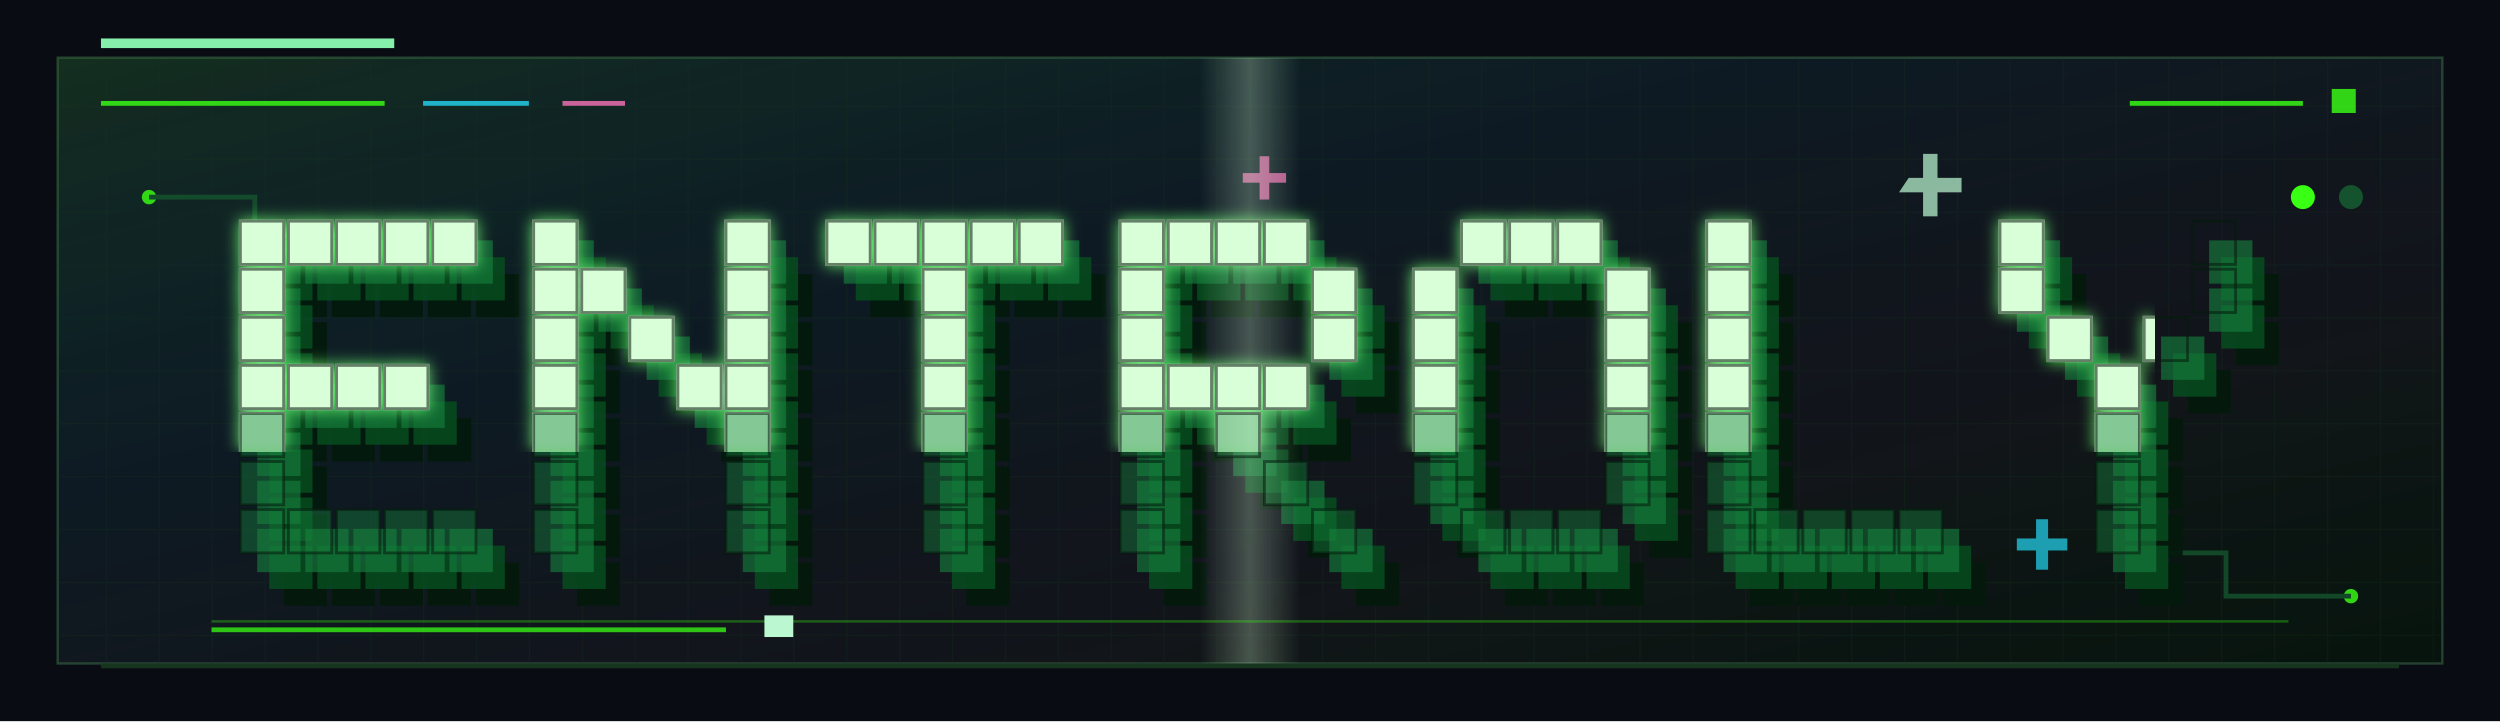
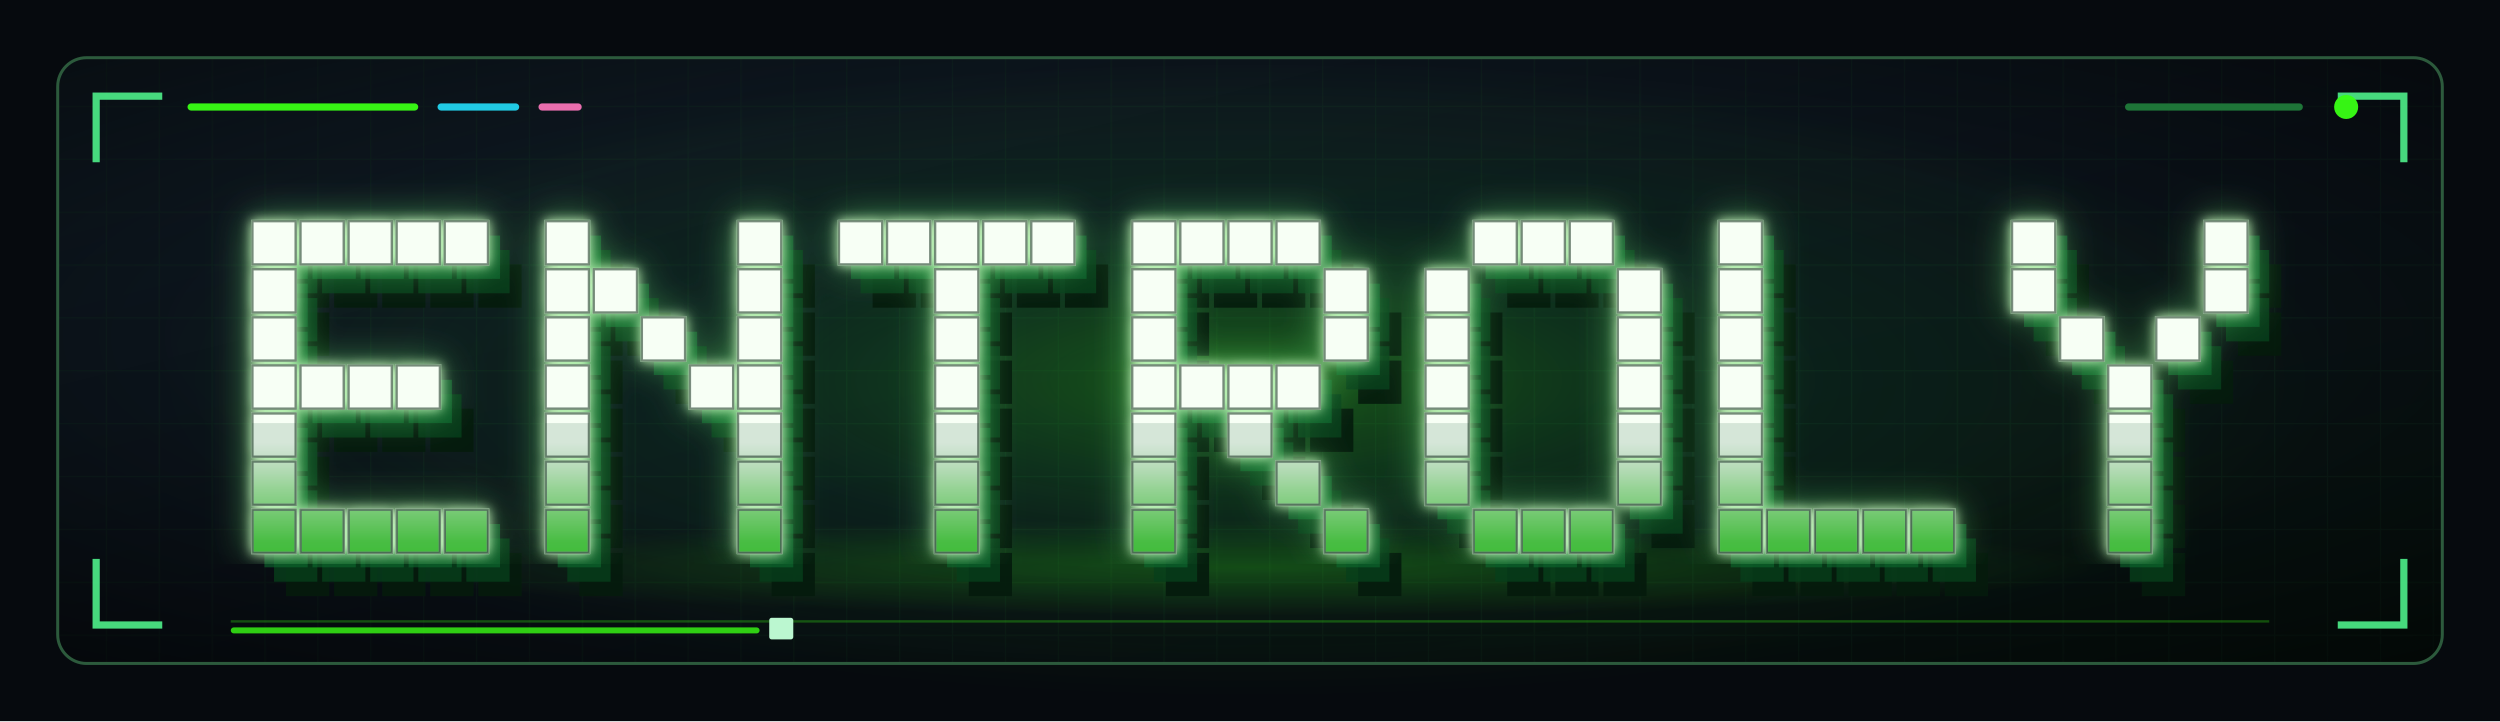
<svg xmlns="http://www.w3.org/2000/svg" width="1040" height="300" viewBox="0 0 1040 300" role="img" aria-labelledby="title desc">
  <defs>
    <path id="E" d="M0 0h18v18h-18z M20 0h18v18h-18z M40 0h18v18h-18z M60 0h18v18h-18z M80 0h18v18h-18z M0 20h18v18h-18z M0 40h18v18h-18z M0 60h18v18h-18z M20 60h18v18h-18z M40 60h18v18h-18z M60 60h18v18h-18z M0 80h18v18h-18z M0 100h18v18h-18z M0 120h18v18h-18z M20 120h18v18h-18z M40 120h18v18h-18z M60 120h18v18h-18z M80 120h18v18h-18z" />
    <path id="N" d="M0 0h18v18h-18z M80 0h18v18h-18z M0 20h18v18h-18z M20 20h18v18h-18z M80 20h18v18h-18z M0 40h18v18h-18z M40 40h18v18h-18z M80 40h18v18h-18z M0 60h18v18h-18z M60 60h18v18h-18z M80 60h18v18h-18z M0 80h18v18h-18z M80 80h18v18h-18z M0 100h18v18h-18z M80 100h18v18h-18z M0 120h18v18h-18z M80 120h18v18h-18z" />
    <path id="T" d="M0 0h18v18h-18z M20 0h18v18h-18z M40 0h18v18h-18z M60 0h18v18h-18z M80 0h18v18h-18z M40 20h18v18h-18z M40 40h18v18h-18z M40 60h18v18h-18z M40 80h18v18h-18z M40 100h18v18h-18z M40 120h18v18h-18z" />
    <path id="R" d="M0 0h18v18h-18z M20 0h18v18h-18z M40 0h18v18h-18z M60 0h18v18h-18z M0 20h18v18h-18z M80 20h18v18h-18z M0 40h18v18h-18z M80 40h18v18h-18z M0 60h18v18h-18z M20 60h18v18h-18z M40 60h18v18h-18z M60 60h18v18h-18z M0 80h18v18h-18z M40 80h18v18h-18z M0 100h18v18h-18z M60 100h18v18h-18z M0 120h18v18h-18z M80 120h18v18h-18z" />
    <path id="O" d="M20 0h18v18h-18z M40 0h18v18h-18z M60 0h18v18h-18z M0 20h18v18h-18z M80 20h18v18h-18z M0 40h18v18h-18z M80 40h18v18h-18z M0 60h18v18h-18z M80 60h18v18h-18z M0 80h18v18h-18z M80 80h18v18h-18z M0 100h18v18h-18z M80 100h18v18h-18z M20 120h18v18h-18z M40 120h18v18h-18z M60 120h18v18h-18z" />
    <path id="L" d="M0 0h18v18h-18z M0 20h18v18h-18z M0 40h18v18h-18z M0 60h18v18h-18z M0 80h18v18h-18z M0 100h18v18h-18z M0 120h18v18h-18z M20 120h18v18h-18z M40 120h18v18h-18z M60 120h18v18h-18z M80 120h18v18h-18z" />
    <path id="Y" d="M0 0h18v18h-18z M80 0h18v18h-18z M0 20h18v18h-18z M80 20h18v18h-18z M20 40h18v18h-18z M60 40h18v18h-18z M40 60h18v18h-18z M40 80h18v18h-18z M40 100h18v18h-18z M40 120h18v18h-18z" />
-     <g id="word" transform="translate(100 92)">
+     <g id="word" transform="translate(105 92)">
      <use href="#E" x="0" />
      <use href="#N" x="122" />
      <use href="#T" x="244" />
      <use href="#R" x="366" />
      <use href="#O" x="488" />
      <use href="#L" x="610" />
      <use href="#Y" x="732" />
    </g>
-     <linearGradient id="mainGreen" x1="0" y1="92" x2="0" y2="238" gradientUnits="userSpaceOnUse">
-       <stop offset="0" stop-color="#d9ffd8" />
-       <stop offset="0.11" stop-color="#8cff7d" />
-       <stop offset="0.52" stop-color="#39ff14" />
-       <stop offset="1" stop-color="#16a34a" />
+     <linearGradient id="mainGreen" x1="0" y1="92" x2="0" y2="230" gradientUnits="userSpaceOnUse">
+       <stop offset="0" stop-color="#eaffe6" />
+       <stop offset="0.14" stop-color="#9bff86" />
+       <stop offset="0.50" stop-color="#3dff1a" />
+       <stop offset="0.82" stop-color="#1fbf3f" />
+       <stop offset="1" stop-color="#0e7a34" />
+     </linearGradient>
+     <linearGradient id="sheen" x1="0" y1="92" x2="0" y2="230" gradientUnits="userSpaceOnUse">
+       <stop offset="0" stop-color="#ffffff" stop-opacity="0.62" />
+       <stop offset="0.30" stop-color="#ffffff" stop-opacity="0" />
    </linearGradient>
    <linearGradient id="panel" x1="0" y1="0" x2="1" y2="1">
-       <stop offset="0" stop-color="#0f1720" />
-       <stop offset="0.58" stop-color="#0b1117" />
-       <stop offset="1" stop-color="#07130d" />
+       <stop offset="0" stop-color="#0f1a23" />
+       <stop offset="0.55" stop-color="#0a1118" />
+       <stop offset="1" stop-color="#06120d" />
    </linearGradient>
-     <linearGradient id="warmPanelLight" x1="0" y1="0" x2="1" y2="1">
-       <stop offset="0" stop-color="#39ff14" stop-opacity="0.12" />
-       <stop offset="0.35" stop-color="#22d3ee" stop-opacity="0.05" />
-       <stop offset="0.72" stop-color="#f472b6" stop-opacity="0.04" />
+     <radialGradient id="wordGlow" cx="50%" cy="50%" r="50%">
+       <stop offset="0" stop-color="#39ff14" stop-opacity="0.30" />
+       <stop offset="0.55" stop-color="#19b83f" stop-opacity="0.08" />
      <stop offset="1" stop-color="#39ff14" stop-opacity="0" />
+     </radialGradient>
+     <radialGradient id="floorGlow" cx="50%" cy="50%" r="50%">
+       <stop offset="0" stop-color="#39ff14" stop-opacity="0.34" />
+       <stop offset="1" stop-color="#39ff14" stop-opacity="0" />
+     </radialGradient>
+     <radialGradient id="vignette" cx="50%" cy="46%" r="72%">
+       <stop offset="0.52" stop-color="#000000" stop-opacity="0" />
+       <stop offset="1" stop-color="#000000" stop-opacity="0.55" />
+     </radialGradient>
+     <linearGradient id="sweep" x1="0" y1="0" x2="1" y2="0">
+       <stop offset="0.40" stop-color="#ffffff" stop-opacity="0" />
+       <stop offset="0.50" stop-color="#ffffff" stop-opacity="0.85" />
+       <stop offset="0.60" stop-color="#ffffff" stop-opacity="0" />
    </linearGradient>
    <pattern id="grid" width="22" height="22" patternUnits="userSpaceOnUse">
-       <path d="M22 0H0V22" fill="none" stroke="#12311d" stroke-width="1" opacity="0.28" />
+       <path d="M22 0H0V22" fill="none" stroke="#0f3120" stroke-width="1" opacity="0.5" />
    </pattern>
-     <filter id="neon" x="-8%" y="-24%" width="116%" height="160%">
-       <feGaussianBlur stdDeviation="3.2" result="blur" />
-       <feColorMatrix in="blur" type="matrix" values="0 0 0 0 0.16 0 0 0 0 1 0 0 0 0 0.18 0 0 0 .85 0" result="greenGlow" />
+     <filter id="neon" x="-25%" y="-70%" width="150%" height="240%">
+       <feGaussianBlur in="SourceAlpha" stdDeviation="8" result="b1" />
+       <feColorMatrix in="b1" type="matrix" values="0 0 0 0 0.18  0 0 0 0 1  0 0 0 0 0.22  0 0 0 0.55 0" result="halo" />
+       <feGaussianBlur in="SourceAlpha" stdDeviation="2.4" result="b2" />
+       <feColorMatrix in="b2" type="matrix" values="0 0 0 0 0.62  0 0 0 0 1  0 0 0 0 0.55  0 0 0 0.95 0" result="core" />
      <feMerge>
-         <feMergeNode in="greenGlow" />
+         <feMergeNode in="halo" />
+         <feMergeNode in="core" />
        <feMergeNode in="SourceGraphic" />
      </feMerge>
    </filter>
+     <clipPath id="wordClip">
+       <use href="#word" />
+     </clipPath>
    <clipPath id="lowerBand">
-       <rect x="0" y="172" width="1040" height="96" />
+       <rect x="0" y="176" width="1040" height="62" />
    </clipPath>
    <clipPath id="glitchTop">
-       <rect x="0" y="92" width="1040" height="38" />
-     </clipPath>
-     <clipPath id="glitchMid">
-       <rect x="0" y="146" width="1040" height="30" />
+       <rect x="0" y="92" width="1040" height="44" />
    </clipPath>
    <clipPath id="glitchLow">
-       <rect x="0" y="194" width="1040" height="28" />
+       <rect x="0" y="186" width="1040" height="44" />
    </clipPath>
-     <linearGradient id="sweep" x1="0" y1="0" x2="1" y2="0">
-       <stop offset="0" stop-color="#39ff14" stop-opacity="0" />
-       <stop offset="0.48" stop-color="#d9ffd8" stop-opacity="0" />
-       <stop offset="0.5" stop-color="#d9ffd8" stop-opacity="0.8" />
-       <stop offset="0.52" stop-color="#d9ffd8" stop-opacity="0" />
-       <stop offset="1" stop-color="#39ff14" stop-opacity="0" />
-     </linearGradient>
  </defs>
-   <rect width="1040" height="300" fill="#090d13" />
-   <rect x="24" y="24" width="992" height="252" fill="url(#panel)" stroke="#254030" stroke-width="1">
-     <animate attributeName="stroke" dur="5.2s" repeatCount="indefinite" values="#254030;#2dd4bf;#254030;#86efac;#254030" keyTimes="0;.18;.35;.74;1" />
+   <rect width="1040" height="300" fill="#060a0e" />
+   <rect x="24" y="24" width="992" height="252" rx="12" fill="url(#panel)" />
+   <rect x="24" y="24" width="992" height="252" rx="12" fill="url(#grid)" opacity="0.6" />
+   <ellipse cx="520" cy="158" rx="450" ry="132" fill="url(#wordGlow)">
+     <animate attributeName="rx" dur="6s" repeatCount="indefinite" values="450;470;450" keyTimes="0;.5;1" />
+     <animate attributeName="opacity" dur="6s" repeatCount="indefinite" values="0.85;1;0.85" keyTimes="0;.5;1" />
+   </ellipse>
+   <rect x="24" y="24" width="992" height="252" rx="12" fill="url(#vignette)" />
+   <rect x="24" y="24" width="992" height="252" rx="12" fill="none" stroke="#2c5a3c" stroke-width="1.25">
+     <animate attributeName="stroke" dur="6s" repeatCount="indefinite" values="#234b32;#2dd4bf;#234b32;#86efac;#234b32" keyTimes="0;.2;.4;.72;1" />
  </rect>
-   <path d="M24 24h992v252H24z" fill="url(#warmPanelLight)" opacity="0.82" />
-   <rect x="24" y="24" width="992" height="252" fill="url(#grid)" opacity="0.9" />
-   <path d="M42 18H164" stroke="#86efac" stroke-width="4" />
-   <path d="M42 277H998" stroke="#16351f" stroke-width="2" />
-   <g opacity="0.82">
-     <rect x="42" y="42" width="118" height="2" fill="#39ff14" />
-     <rect x="176" y="42" width="44" height="2" fill="#22d3ee" />
-     <rect x="234" y="42" width="26" height="2" fill="#f472b6" />
-     <rect x="886" y="42" width="72" height="2" fill="#39ff14" />
-     <rect x="970" y="37" width="10" height="10" fill="#39ff14">
-       <animate attributeName="opacity" dur="1.6s" repeatCount="indefinite" values="1;.22;1;1" keyTimes="0;.42;.58;1" />
-     </rect>
+   <g fill="none" stroke="#4ef08a" stroke-width="3" opacity="0.9" stroke-linecap="square">
+     <path d="M40 66V40h26" />
+     <path d="M1000 40h-26 M1000 40v26" />
+     <path d="M40 234v26h26" />
+     <path d="M1000 260h-26 M1000 260v-26" />
  </g>
-   <g opacity="0.82">
-     <circle cx="62" cy="82" r="3" fill="#39ff14" />
-     <circle cx="978" cy="248" r="3" fill="#39ff14" />
-     <path d="M62 82h44v16h38" fill="none" stroke="#14532d" stroke-width="2" />
-     <path d="M978 248h-52v-18h-36" fill="none" stroke="#14532d" stroke-width="2" />
+   <g opacity="0.95">
+     <rect x="78" y="43" width="96" height="3" rx="1.5" fill="#39ff14" />
+     <rect x="182" y="43" width="34" height="3" rx="1.5" fill="#22d3ee" />
+     <rect x="224" y="43" width="18" height="3" rx="1.5" fill="#f472b6" />
+     <rect x="884" y="43" width="74" height="3" rx="1.5" fill="#1f7a3a" />
+     <circle cx="976" cy="44.5" r="5" fill="#39ff14">
+       <animate attributeName="opacity" dur="2.6s" repeatCount="indefinite" values="1;1;.25;1;.5;1;1" keyTimes="0;.6;.66;.72;.78;.84;1" />
+     </circle>
+   </g>
+   <ellipse cx="520" cy="236" rx="360" ry="20" fill="url(#floorGlow)" opacity="0.6" />
+   <use href="#word" transform="translate(14 18)" fill="#041a0c" opacity="0.92" />
+   <use href="#word" transform="translate(9 12)" fill="#063e1a" opacity="0.8" />
+   <use href="#word" transform="translate(5 6)" fill="#0d6b2f" opacity="0.6" />
+   <g opacity="0">
+     <animate attributeName="opacity" dur="5.6s" repeatCount="indefinite" values="0;0;.6;0;.35;0;0" keyTimes="0;.7;.715;.74;.77;.8;1" />
+     <use href="#word" transform="translate(-7 1)" fill="#22d3ee" clip-path="url(#glitchTop)" />
+     <use href="#word" transform="translate(8 -1)" fill="#f472b6" clip-path="url(#glitchLow)" />
  </g>
  <g>
-     <circle cx="958" cy="82" r="5" fill="#39ff14">
-       <animate attributeName="opacity" dur="2.8s" repeatCount="indefinite" values="1;1;.18;1;.4;1;1" keyTimes="0;.72;.76;.8;.84;.88;1" />
-     </circle>
-     <circle cx="978" cy="82" r="5" fill="#14532d">
-       <animate attributeName="fill" dur="2.8s" repeatCount="indefinite" values="#14532d;#14532d;#39ff14;#14532d;#14532d" keyTimes="0;.74;.78;.84;1" />
-     </circle>
+     <animate attributeName="opacity" dur="5.6s" repeatCount="indefinite" values="1;1;.78;1;.62;1;1;.86;1" keyTimes="0;.7;.715;.74;.77;.8;.86;.9;1" />
+     <use href="#word" fill="url(#mainGreen)" stroke="#d9ffd8" stroke-width="1.1" filter="url(#neon)" />
+     <use href="#word" fill="#0a5a26" opacity="0.4" clip-path="url(#lowerBand)" />
+     <use href="#word" fill="url(#sheen)" />
  </g>
-   <g opacity="0.72">
-     <path d="M794 74h6v-10h6v10h10v6h-10v10h-6V80h-10z" fill="#bbf7d0">
-       <animate attributeName="opacity" dur="3.8s" repeatCount="indefinite" values=".2;.92;.2;.2" keyTimes="0;.22;.44;1" />
-     </path>
-     <path d="M842 224h5v-8h5v8h8v5h-8v8h-5v-8h-8v-5z" fill="#22d3ee">
-       <animate attributeName="opacity" dur="4.4s" repeatCount="indefinite" values=".15;.15;.78;.15" keyTimes="0;.48;.68;1" />
-     </path>
-     <path d="M520 72h4v-7h4v7h7v4h-7v7h-4v-7h-7v-4z" fill="#f472b6">
-       <animate attributeName="opacity" dur="5.1s" repeatCount="indefinite" values=".12;.12;.7;.12" keyTimes="0;.64;.78;1" />
-     </path>
+   <g clip-path="url(#wordClip)">
+     <g opacity="0.9">
+       <animateTransform attributeName="transform" type="translate" dur="5.2s" repeatCount="indefinite" values="-1040 0;1040 0" keyTimes="0;1" />
+       <rect x="0" y="80" width="1040" height="160" fill="url(#sweep)" />
+     </g>
  </g>
-   <use href="#word" transform="translate(18 22)" fill="#03190c" opacity="0.95" />
-   <use href="#word" transform="translate(12 15)" fill="#064e1f" opacity="0.82" />
-   <use href="#word" transform="translate(7 8)" fill="#15803d" opacity="0.62" />
-   <g opacity="0">
-     <animate attributeName="opacity" dur="4.6s" repeatCount="indefinite" values="0;0;.75;0;0;.45;0" keyTimes="0;.68;.705;.74;.82;.86;1" />
-     <use href="#word" transform="translate(-9 1)" fill="#22d3ee" clip-path="url(#glitchTop)" />
-     <use href="#word" transform="translate(11 -1)" fill="#f472b6" clip-path="url(#glitchMid)" />
-     <use href="#word" transform="translate(-7 2)" fill="#a78bfa" clip-path="url(#glitchLow)" />
-   </g>
-   <g>
-     <animate attributeName="opacity" dur="4.6s" repeatCount="indefinite" values="1;1;.22;1;.08;.96;1;.72;1;1" keyTimes="0;.66;.69;.72;.755;.79;.83;.86;.9;1" />
-     <use href="#word" fill="url(#mainGreen)" stroke="#d9ffd8" stroke-width="1.25" filter="url(#neon)" />
-     <use href="#word" fill="#15803d" opacity="0.43" clip-path="url(#lowerBand)" />
-   </g>
-   <g opacity="0.34">
-     <animateTransform attributeName="transform" type="translate" dur="3.4s" repeatCount="indefinite" values="-1040 0;1040 0" keyTimes="0;1" />
-     <rect x="0" y="24" width="1040" height="252" fill="url(#sweep)" />
-   </g>
-   <use href="#word" fill="none" stroke="#03190c" stroke-width="1.2" opacity="0.55" />
-   <rect x="88" y="258" width="864" height="1" fill="#39ff14" opacity="0.32" />
-   <rect x="88" y="261" width="214" height="2" fill="#39ff14" opacity="0.75">
-     <animate attributeName="width" dur="4.6s" repeatCount="indefinite" values="214;214;64;318;214;214" keyTimes="0;.68;.73;.82;.9;1" />
-     <animate attributeName="opacity" dur="4.6s" repeatCount="indefinite" values=".75;.75;.18;.95;.75;.75" keyTimes="0;.68;.73;.82;.9;1" />
+   <use href="#word" fill="none" stroke="#03190c" stroke-width="1" opacity="0.5" />
+   <rect x="96" y="258" width="848" height="1" fill="#39ff14" opacity="0.28" />
+   <rect x="96" y="261" width="220" height="2.5" rx="1.25" fill="#39ff14" opacity="0.8">
+     <animate attributeName="width" dur="5.6s" repeatCount="indefinite" values="220;220;96;360;220;220" keyTimes="0;.7;.75;.84;.92;1" />
+     <animate attributeName="opacity" dur="5.6s" repeatCount="indefinite" values=".8;.8;.3;1;.8;.8" keyTimes="0;.7;.75;.84;.92;1" />
  </rect>
-   <rect x="318" y="256" width="12" height="9" fill="#bbf7d0">
-     <animate attributeName="opacity" dur="1s" repeatCount="indefinite" values="1;1;0;0;1" keyTimes="0;.48;.5;.9;1" />
+   <rect x="320" y="257" width="10" height="9" rx="1" fill="#bbf7d0">
+     <animate attributeName="opacity" dur="1.1s" repeatCount="indefinite" values="1;1;0;0;1" keyTimes="0;.48;.5;.92;1" />
  </rect>
</svg>
